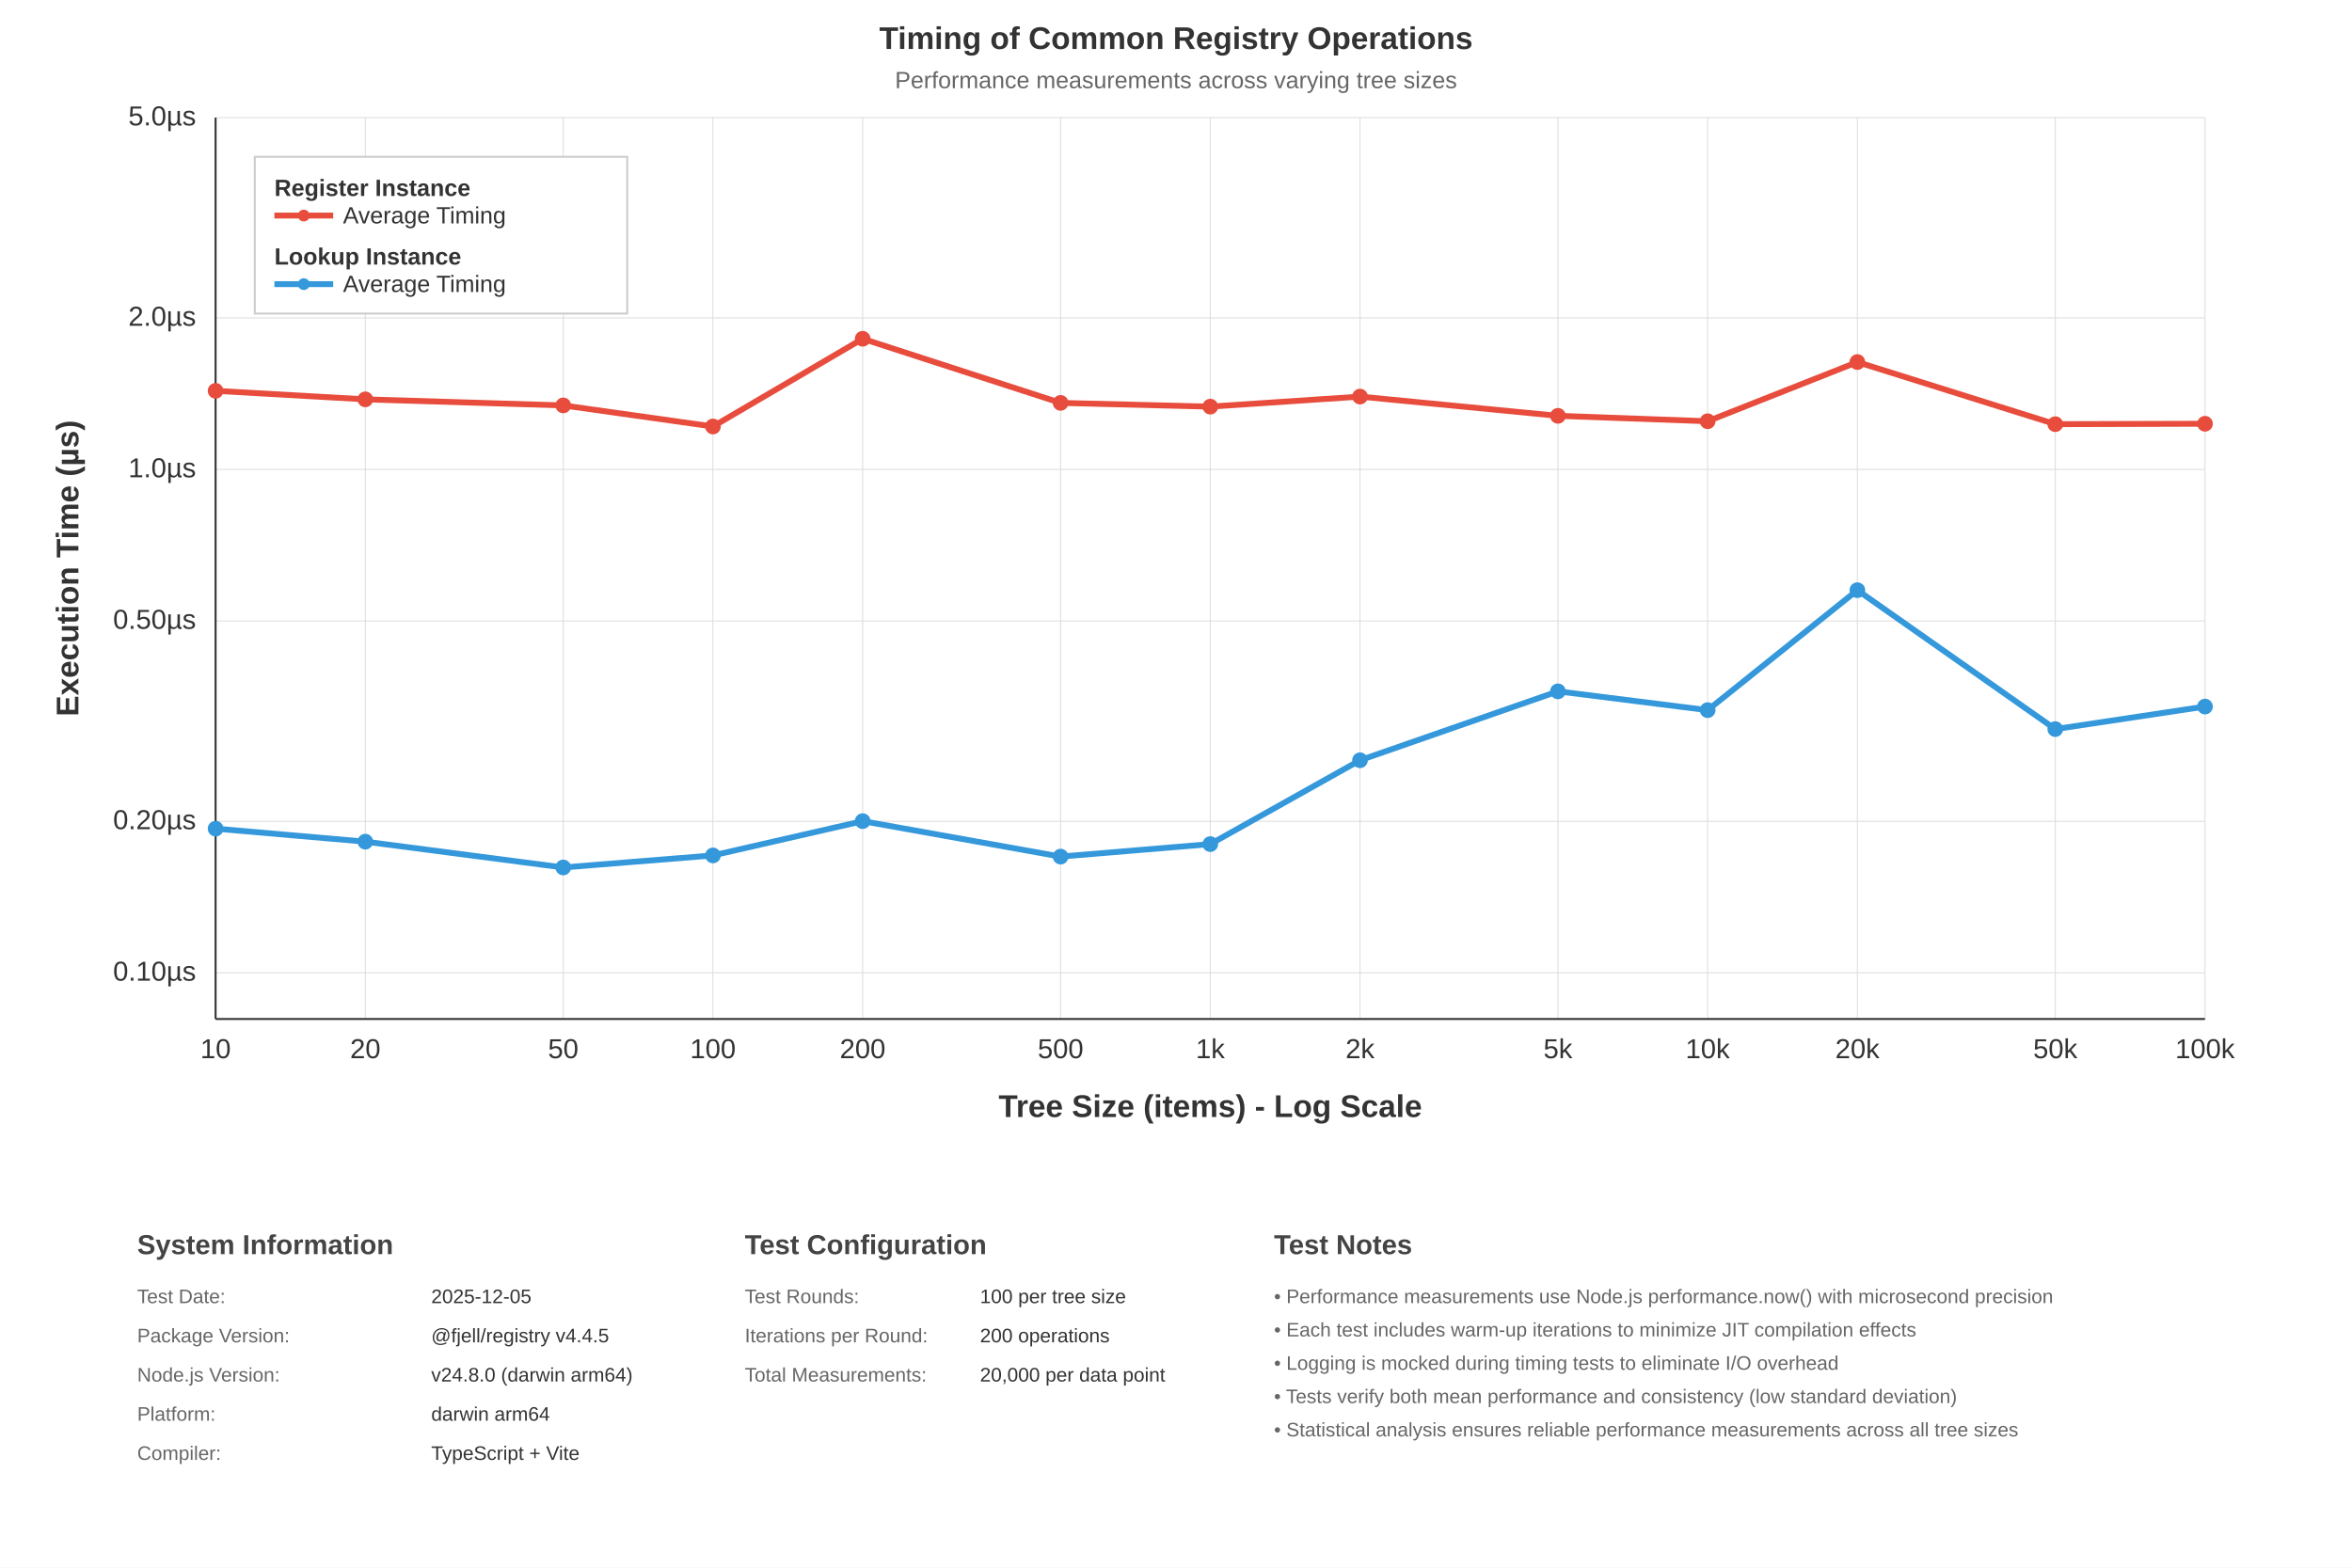
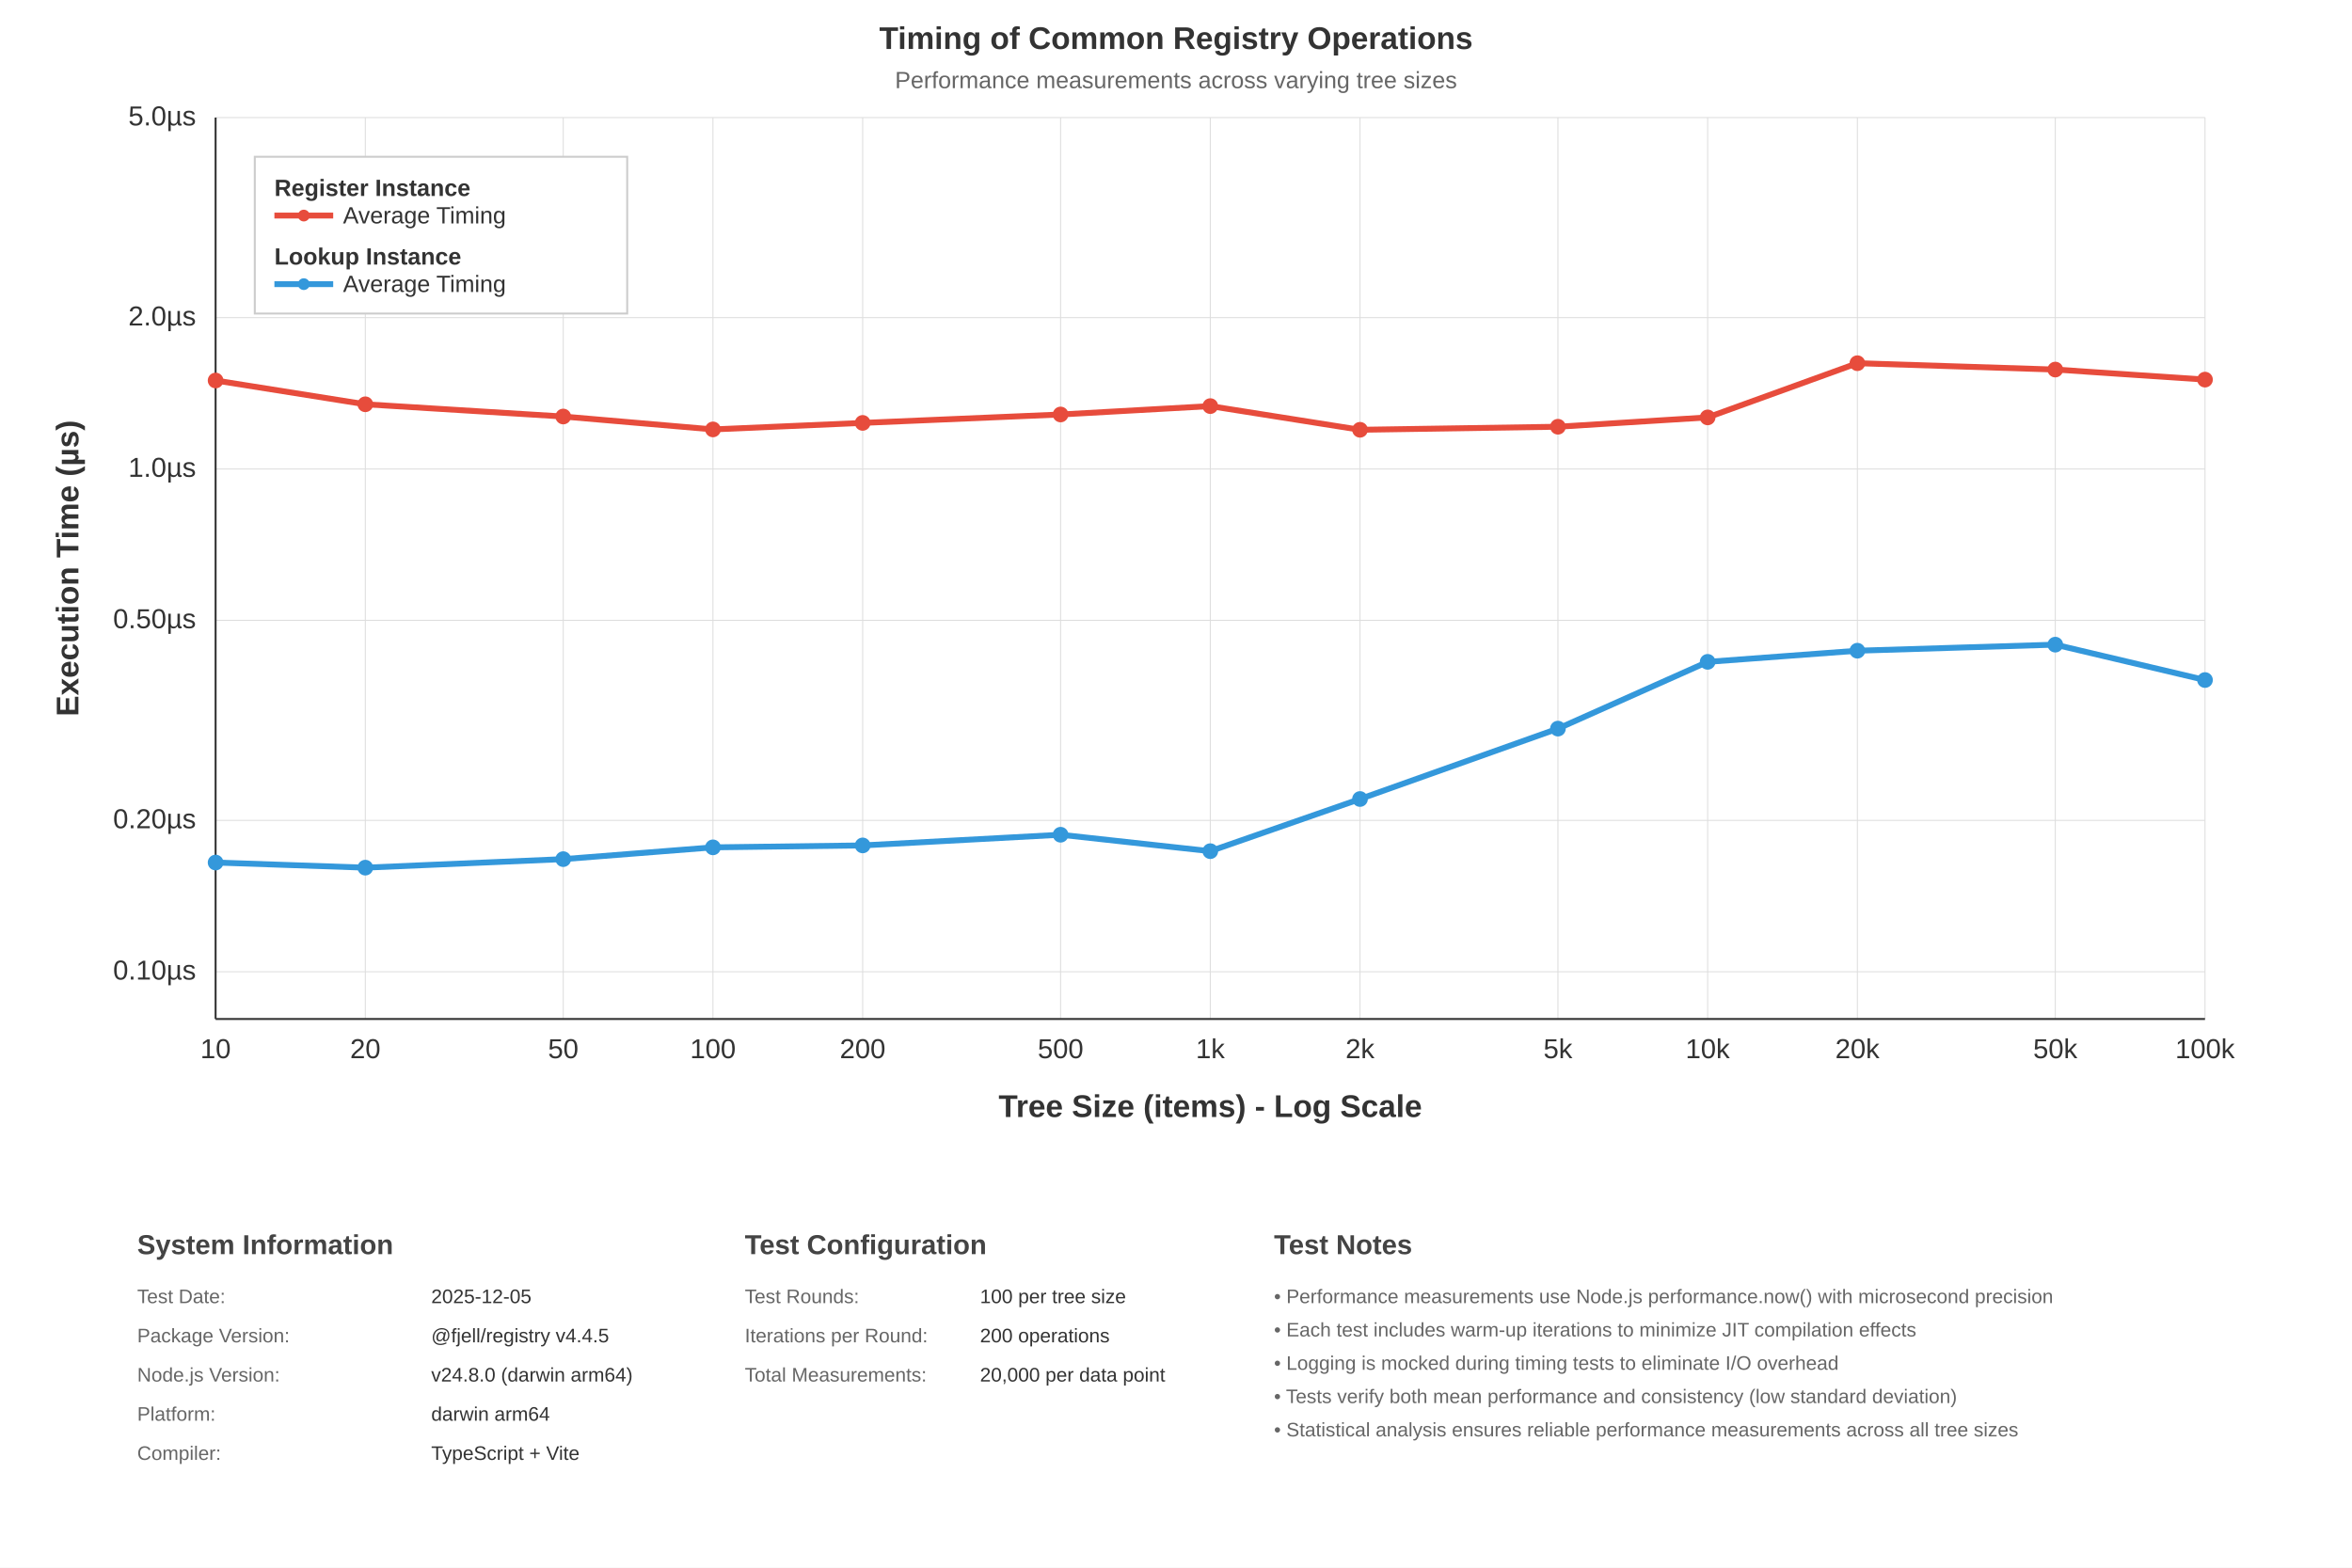
<svg xmlns="http://www.w3.org/2000/svg" width="1200" height="800">
  <style>
    .axis { stroke: #333; stroke-width: 1; }
    .grid { stroke: #ddd; stroke-width: 0.5; }
    .label { font-family: Arial, sans-serif; font-size: 14px; fill: #333; }
    .title { font-family: Arial, sans-serif; font-size: 16px; font-weight: bold; fill: #333; }
    .subtitle { font-family: Arial, sans-serif; font-size: 12px; fill: #666; }
    .register-mean { stroke: #e74c3c; stroke-width: 3; fill: none; }
    .lookup-mean { stroke: #3498db; stroke-width: 3; fill: none; }
    .register-band { fill: rgba(231, 76, 60, 0.2); stroke: #e74c3c; stroke-width: 1; }
    .lookup-band { fill: rgba(52, 152, 219, 0.2); stroke: #3498db; stroke-width: 1; }
    .register-dot { fill: #e74c3c; }
    .lookup-dot { fill: #3498db; }
    .legend { font-family: Arial, sans-serif; font-size: 12px; fill: #333; }
    .axis-title { font-family: Arial, sans-serif; font-size: 16px; font-weight: bold; fill: #333; }
    .metadata-title { font-family: Arial, sans-serif; font-size: 14px; font-weight: bold; fill: #333; }
    .metadata-section { font-family: Arial, sans-serif; font-size: 14px; font-weight: bold; fill: #444; }
    .metadata-label { font-family: Arial, sans-serif; font-size: 10px; fill: #666; }
    .metadata-value { font-family: Arial, sans-serif; font-size: 10px; fill: #333; }
  </style>
  <rect width="1200" height="800" fill="white" />
  <text x="600" y="25" text-anchor="middle" class="title">Timing of Common Registry Operations</text>
  <text x="600" y="45" text-anchor="middle" class="subtitle">Performance measurements across varying tree sizes</text>
  <g transform="translate(110,60)">
-     <line x1="0" y1="436.456" x2="1015" y2="436.456" class="grid" />
-     <text x="-10" y="440.456" text-anchor="end" class="label">0.10µs</text>
-     <line x1="0" y1="359.123" x2="1015" y2="359.123" class="grid" />
-     <text x="-10" y="363.123" text-anchor="end" class="label">0.20µs</text>
-     <line x1="0" y1="256.894" x2="1015" y2="256.894" class="grid" />
-     <text x="-10" y="260.894" text-anchor="end" class="label">0.50µs</text>
-     <line x1="0" y1="179.561" x2="1015" y2="179.561" class="grid" />
-     <text x="-10" y="183.561" text-anchor="end" class="label">1.0µs</text>
-     <line x1="0" y1="102.228" x2="1015" y2="102.228" class="grid" />
-     <text x="-10" y="106.228" text-anchor="end" class="label">2.0µs</text>
+     <line x1="0" y1="435.886" x2="1015" y2="435.886" class="grid" />
+     <text x="-10" y="439.886" text-anchor="end" class="label">0.10µs</text>
+     <line x1="0" y1="358.654" x2="1015" y2="358.654" class="grid" />
+     <text x="-10" y="362.654" text-anchor="end" class="label">0.20µs</text>
+     <line x1="0" y1="256.559" x2="1015" y2="256.559" class="grid" />
+     <text x="-10" y="260.559" text-anchor="end" class="label">0.50µs</text>
+     <line x1="0" y1="179.327" x2="1015" y2="179.327" class="grid" />
+     <text x="-10" y="183.327" text-anchor="end" class="label">1.0µs</text>
+     <line x1="0" y1="102.095" x2="1015" y2="102.095" class="grid" />
+     <text x="-10" y="106.095" text-anchor="end" class="label">2.0µs</text>
    <line x1="0" y1="0" x2="1015" y2="0" class="grid" />
    <text x="-10" y="4" text-anchor="end" class="label">5.0µs</text>
    <line x1="0" y1="0" x2="0" y2="460" class="grid" />
    <text x="0" y="480" text-anchor="middle" class="label">10</text>
    <line x1="76.386" y1="0" x2="76.386" y2="460" class="grid" />
    <text x="76.386" y="480" text-anchor="middle" class="label">20</text>
    <line x1="177.364" y1="0" x2="177.364" y2="460" class="grid" />
    <text x="177.364" y="480" text-anchor="middle" class="label">50</text>
    <line x1="253.75" y1="0" x2="253.75" y2="460" class="grid" />
    <text x="253.75" y="480" text-anchor="middle" class="label">100</text>
    <line x1="330.136" y1="0" x2="330.136" y2="460" class="grid" />
    <text x="330.136" y="480" text-anchor="middle" class="label">200</text>
    <line x1="431.114" y1="0" x2="431.114" y2="460" class="grid" />
    <text x="431.114" y="480" text-anchor="middle" class="label">500</text>
    <line x1="507.5" y1="0" x2="507.5" y2="460" class="grid" />
    <text x="507.5" y="480" text-anchor="middle" class="label">1k</text>
    <line x1="583.886" y1="0" x2="583.886" y2="460" class="grid" />
    <text x="583.886" y="480" text-anchor="middle" class="label">2k</text>
    <line x1="684.864" y1="0" x2="684.864" y2="460" class="grid" />
    <text x="684.864" y="480" text-anchor="middle" class="label">5k</text>
    <line x1="761.25" y1="0" x2="761.25" y2="460" class="grid" />
    <text x="761.25" y="480" text-anchor="middle" class="label">10k</text>
    <line x1="837.636" y1="0" x2="837.636" y2="460" class="grid" />
    <text x="837.636" y="480" text-anchor="middle" class="label">20k</text>
    <line x1="938.614" y1="0" x2="938.614" y2="460" class="grid" />
    <text x="938.614" y="480" text-anchor="middle" class="label">50k</text>
    <line x1="1015" y1="0" x2="1015" y2="460" class="grid" />
    <text x="1015" y="480" text-anchor="middle" class="label">100k</text>
    <line x1="0" y1="0" x2="0" y2="460" class="axis" />
    <line x1="0" y1="460" x2="1015" y2="460" class="axis" />
    <text x="507.5" y="510" text-anchor="middle" class="axis-title">Tree Size (items) - Log Scale</text>
    <text transform="rotate(-90,-70,230)" x="-70" y="230" text-anchor="middle" class="axis-title">Execution Time (µs)</text>
-     <path d="M 0 139.45 L 76.386 143.794 L 177.364 146.882 L 253.75 157.636 L 330.136 112.87 L 431.114 145.6 L 507.5 147.508 L 583.886 142.382 L 684.864 152.199 L 761.25 154.963 L 837.636 124.764 L 938.614 156.46 L 1015 156.241" class="register-mean" />
-     <path d="M 0 362.865 L 76.386 369.511 L 177.364 382.667 L 253.75 376.531 L 330.136 359.031 L 431.114 377.129 L 507.5 370.753 L 583.886 327.966 L 684.864 292.8 L 761.25 302.393 L 837.636 241.169 L 938.614 312.065 L 1015 300.569" class="lookup-mean" />
-     <circle cx="0" cy="139.45" r="4" class="register-dot" />
-     <circle cx="76.386" cy="143.794" r="4" class="register-dot" />
-     <circle cx="177.364" cy="146.882" r="4" class="register-dot" />
-     <circle cx="253.75" cy="157.636" r="4" class="register-dot" />
-     <circle cx="330.136" cy="112.87" r="4" class="register-dot" />
-     <circle cx="431.114" cy="145.6" r="4" class="register-dot" />
-     <circle cx="507.5" cy="147.508" r="4" class="register-dot" />
-     <circle cx="583.886" cy="142.382" r="4" class="register-dot" />
-     <circle cx="684.864" cy="152.199" r="4" class="register-dot" />
-     <circle cx="761.25" cy="154.963" r="4" class="register-dot" />
-     <circle cx="837.636" cy="124.764" r="4" class="register-dot" />
-     <circle cx="938.614" cy="156.46" r="4" class="register-dot" />
-     <circle cx="1015" cy="156.241" r="4" class="register-dot" />
-     <circle cx="0" cy="362.865" r="4" class="lookup-dot" />
-     <circle cx="76.386" cy="369.511" r="4" class="lookup-dot" />
-     <circle cx="177.364" cy="382.667" r="4" class="lookup-dot" />
-     <circle cx="253.75" cy="376.531" r="4" class="lookup-dot" />
-     <circle cx="330.136" cy="359.031" r="4" class="lookup-dot" />
-     <circle cx="431.114" cy="377.129" r="4" class="lookup-dot" />
-     <circle cx="507.5" cy="370.753" r="4" class="lookup-dot" />
-     <circle cx="583.886" cy="327.966" r="4" class="lookup-dot" />
-     <circle cx="684.864" cy="292.8" r="4" class="lookup-dot" />
-     <circle cx="761.25" cy="302.393" r="4" class="lookup-dot" />
-     <circle cx="837.636" cy="241.169" r="4" class="lookup-dot" />
-     <circle cx="938.614" cy="312.065" r="4" class="lookup-dot" />
-     <circle cx="1015" cy="300.569" r="4" class="lookup-dot" />
+     <path d="M 0 134.174 L 76.386 146.31 L 177.364 152.55 L 253.75 159.136 L 330.136 155.812 L 431.114 151.515 L 507.5 147.239 L 583.886 159.323 L 684.864 157.767 L 761.25 153.002 L 837.636 125.346 L 938.614 128.59 L 1015 133.719" class="register-mean" />
+     <path d="M 0 380.156 L 76.386 382.768 L 177.364 378.422 L 253.75 372.411 L 330.136 371.423 L 431.114 365.971 L 507.5 374.357 L 583.886 347.738 L 684.864 311.815 L 761.25 277.747 L 837.636 272.064 L 938.614 268.968 L 1015 287.025" class="lookup-mean" />
+     <circle cx="0" cy="134.174" r="4" class="register-dot" />
+     <circle cx="76.386" cy="146.31" r="4" class="register-dot" />
+     <circle cx="177.364" cy="152.55" r="4" class="register-dot" />
+     <circle cx="253.75" cy="159.136" r="4" class="register-dot" />
+     <circle cx="330.136" cy="155.812" r="4" class="register-dot" />
+     <circle cx="431.114" cy="151.515" r="4" class="register-dot" />
+     <circle cx="507.5" cy="147.239" r="4" class="register-dot" />
+     <circle cx="583.886" cy="159.323" r="4" class="register-dot" />
+     <circle cx="684.864" cy="157.767" r="4" class="register-dot" />
+     <circle cx="761.25" cy="153.002" r="4" class="register-dot" />
+     <circle cx="837.636" cy="125.346" r="4" class="register-dot" />
+     <circle cx="938.614" cy="128.59" r="4" class="register-dot" />
+     <circle cx="1015" cy="133.719" r="4" class="register-dot" />
+     <circle cx="0" cy="380.156" r="4" class="lookup-dot" />
+     <circle cx="76.386" cy="382.768" r="4" class="lookup-dot" />
+     <circle cx="177.364" cy="378.422" r="4" class="lookup-dot" />
+     <circle cx="253.75" cy="372.411" r="4" class="lookup-dot" />
+     <circle cx="330.136" cy="371.423" r="4" class="lookup-dot" />
+     <circle cx="431.114" cy="365.971" r="4" class="lookup-dot" />
+     <circle cx="507.5" cy="374.357" r="4" class="lookup-dot" />
+     <circle cx="583.886" cy="347.738" r="4" class="lookup-dot" />
+     <circle cx="684.864" cy="311.815" r="4" class="lookup-dot" />
+     <circle cx="761.25" cy="277.747" r="4" class="lookup-dot" />
+     <circle cx="837.636" cy="272.064" r="4" class="lookup-dot" />
+     <circle cx="938.614" cy="268.968" r="4" class="lookup-dot" />
+     <circle cx="1015" cy="287.025" r="4" class="lookup-dot" />
    <g transform="translate(20, 20)">
      <rect x="0" y="0" width="190" height="80" fill="white" stroke="#ccc" stroke-width="1" />
      <text x="10" y="20" class="legend" font-weight="bold">Register Instance</text>
      <line x1="10" y1="30" x2="40" y2="30" class="register-mean" />
      <circle cx="25" cy="30" r="3" class="register-dot" />
      <text x="45" y="34" class="legend">Average Timing</text>
      <text x="10" y="55" class="legend" font-weight="bold">Lookup Instance</text>
      <line x1="10" y1="65" x2="40" y2="65" class="lookup-mean" />
      <circle cx="25" cy="65" r="3" class="lookup-dot" />
      <text x="45" y="69" class="legend">Average Timing</text>
    </g>
  </g>
  <g transform="translate(50, 620)">
    <g transform="translate(20, 20)">
      <text x="0" y="0" class="metadata-section">System Information</text>
      <text x="0" y="25" class="metadata-label">Test Date:</text>
      <text x="150" y="25" class="metadata-value">2025-12-05</text>
      <text x="0" y="45" class="metadata-label">Package Version:</text>
      <text x="150" y="45" class="metadata-value">@fjell/registry v4.4.5</text>
      <text x="0" y="65" class="metadata-label">Node.js Version:</text>
      <text x="150" y="65" class="metadata-value">v24.8.0 (darwin arm64)</text>
      <text x="0" y="85" class="metadata-label">Platform:</text>
      <text x="150" y="85" class="metadata-value">darwin arm64</text>
      <text x="0" y="105" class="metadata-label">Compiler:</text>
      <text x="150" y="105" class="metadata-value">TypeScript + Vite</text>
    </g>
    <g transform="translate(330, 20)">
      <text x="0" y="0" class="metadata-section">Test Configuration</text>
      <text x="0" y="25" class="metadata-label">Test Rounds:</text>
      <text x="120" y="25" class="metadata-value">100 per tree size</text>
      <text x="0" y="45" class="metadata-label">Iterations per Round:</text>
      <text x="120" y="45" class="metadata-value">200 operations</text>
      <text x="0" y="65" class="metadata-label">Total Measurements:</text>
      <text x="120" y="65" class="metadata-value">20,000 per data point</text>
    </g>
    <g transform="translate(600, 20)">
      <text x="0" y="0" class="metadata-section">Test Notes</text>
      <text x="0" y="25" class="metadata-label">• Performance measurements use Node.js performance.now() with microsecond precision</text>
      <text x="0" y="42" class="metadata-label">• Each test includes warm-up iterations to minimize JIT compilation effects</text>
      <text x="0" y="59" class="metadata-label">• Logging is mocked during timing tests to eliminate I/O overhead</text>
      <text x="0" y="76" class="metadata-label">• Tests verify both mean performance and consistency (low standard deviation)</text>
      <text x="0" y="93" class="metadata-label">• Statistical analysis ensures reliable performance measurements across all tree sizes</text>
    </g>
  </g>
</svg>
